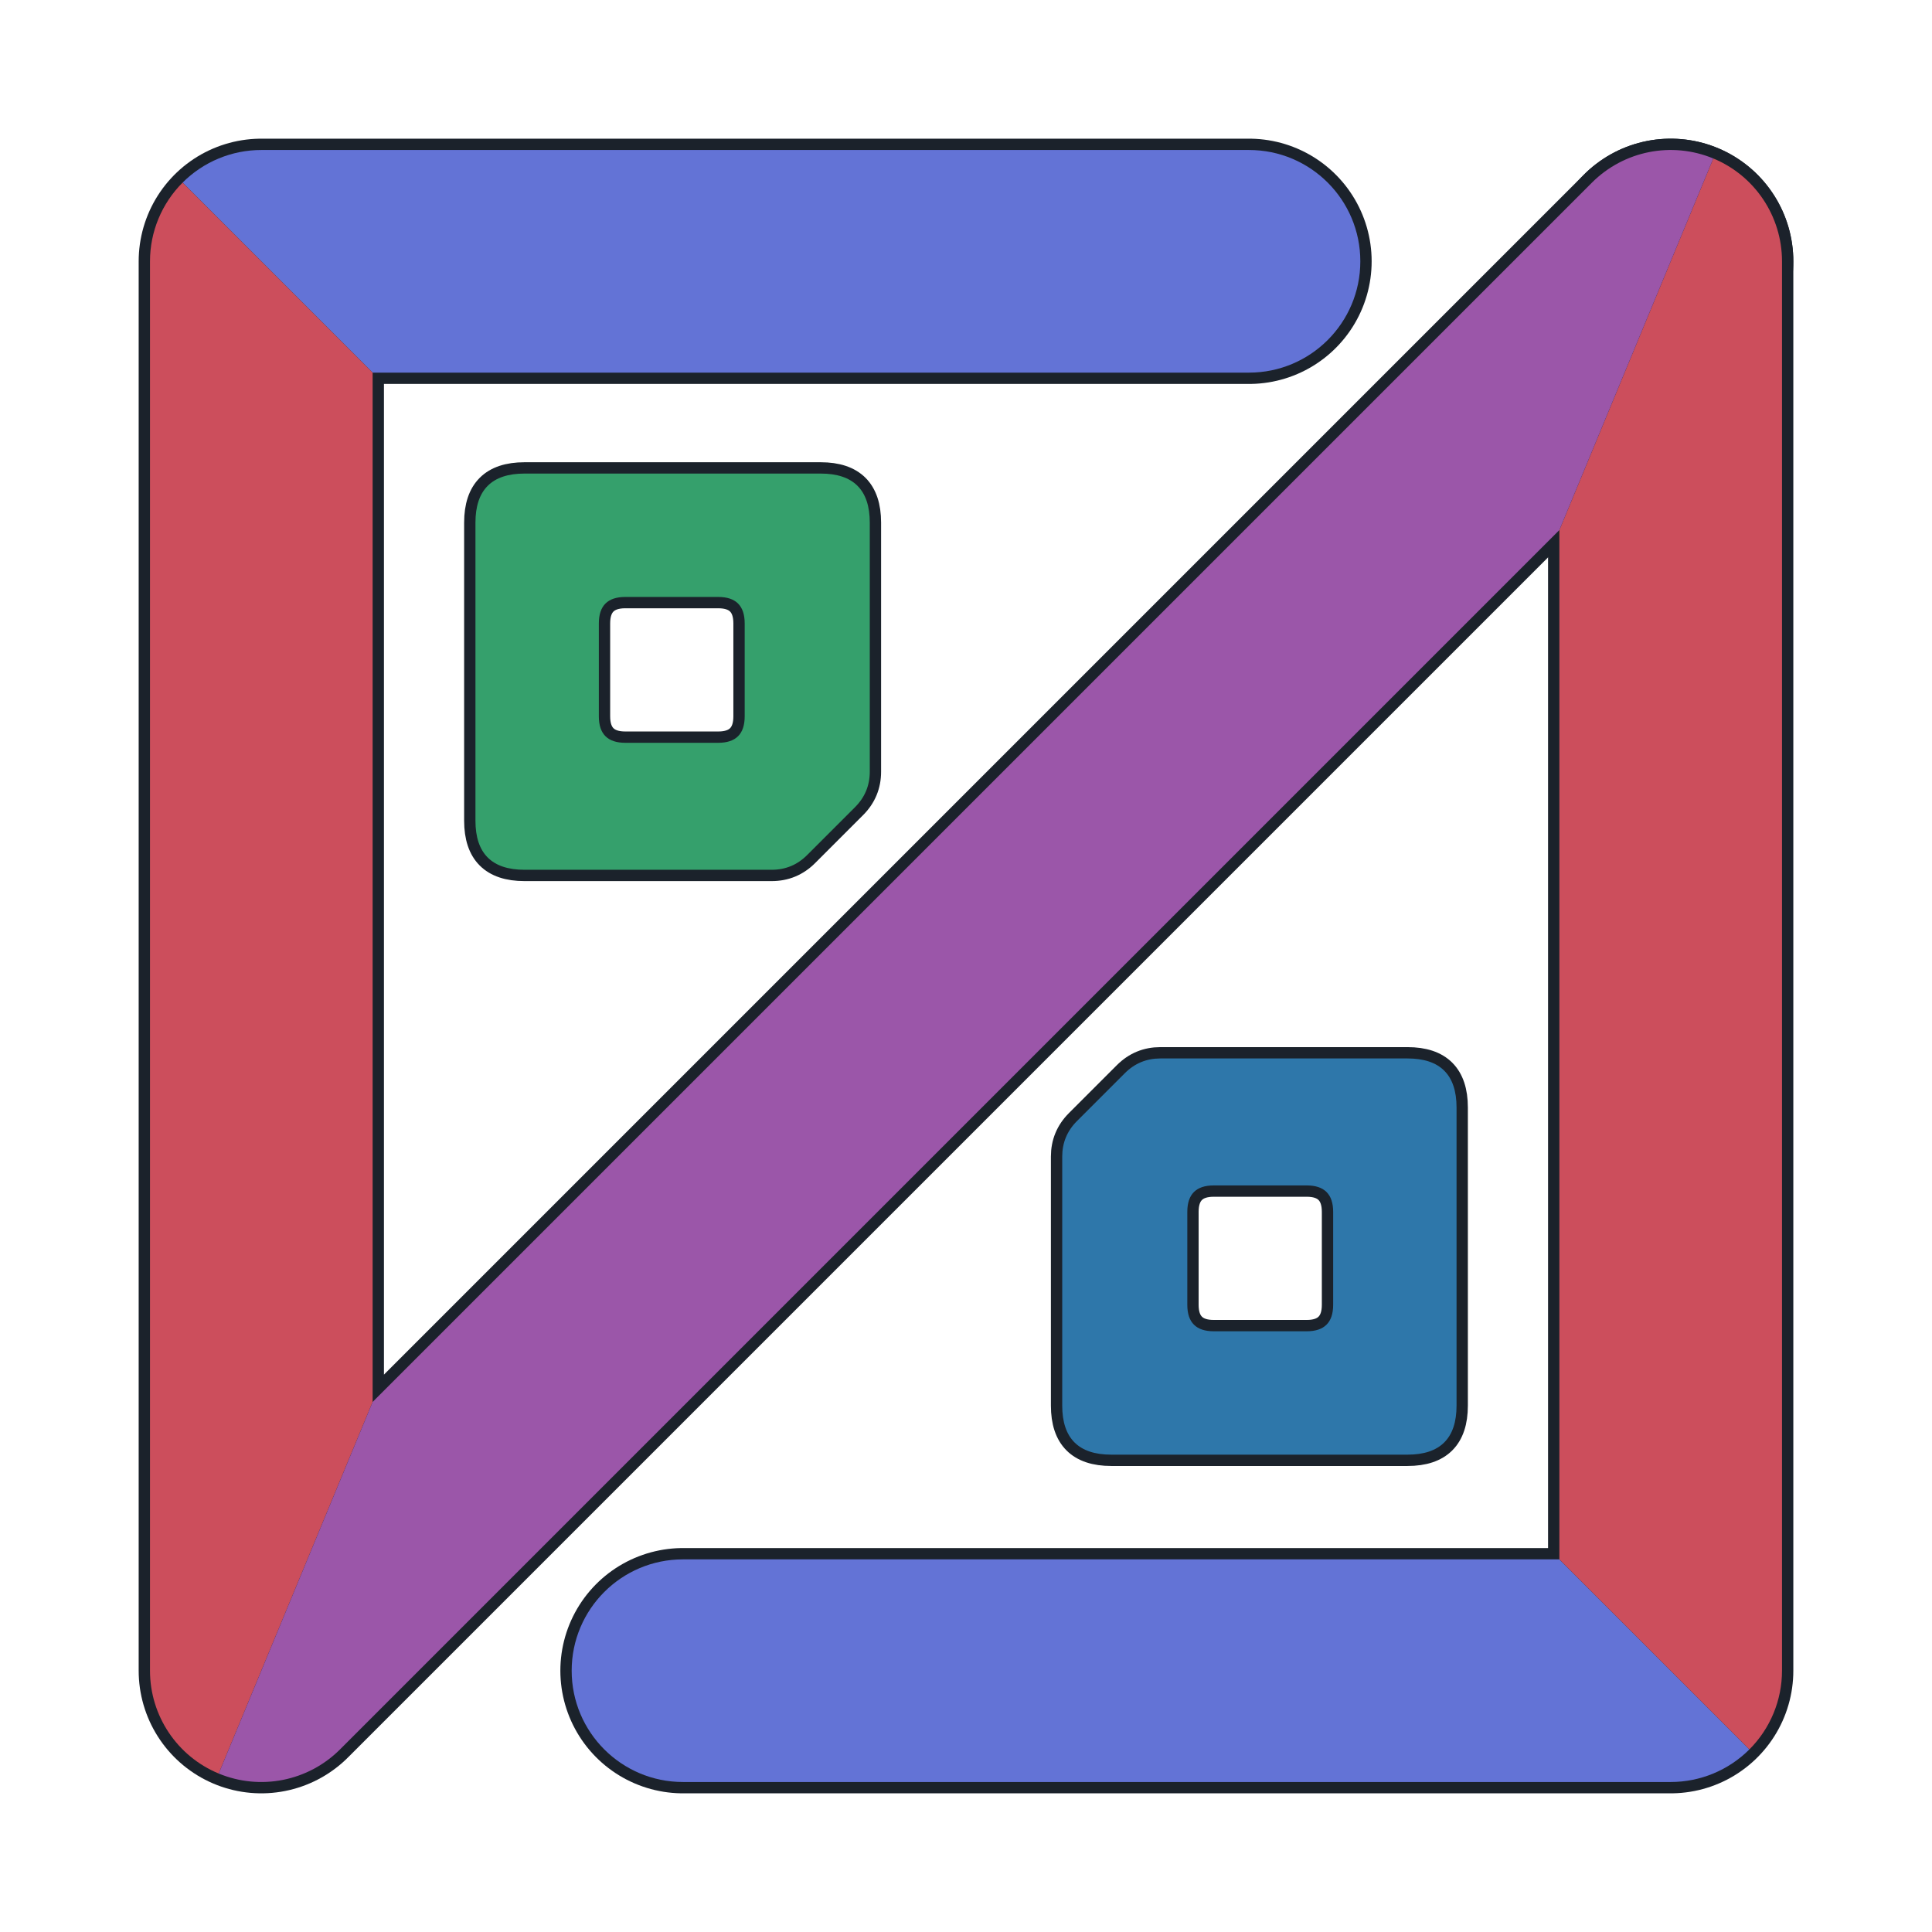
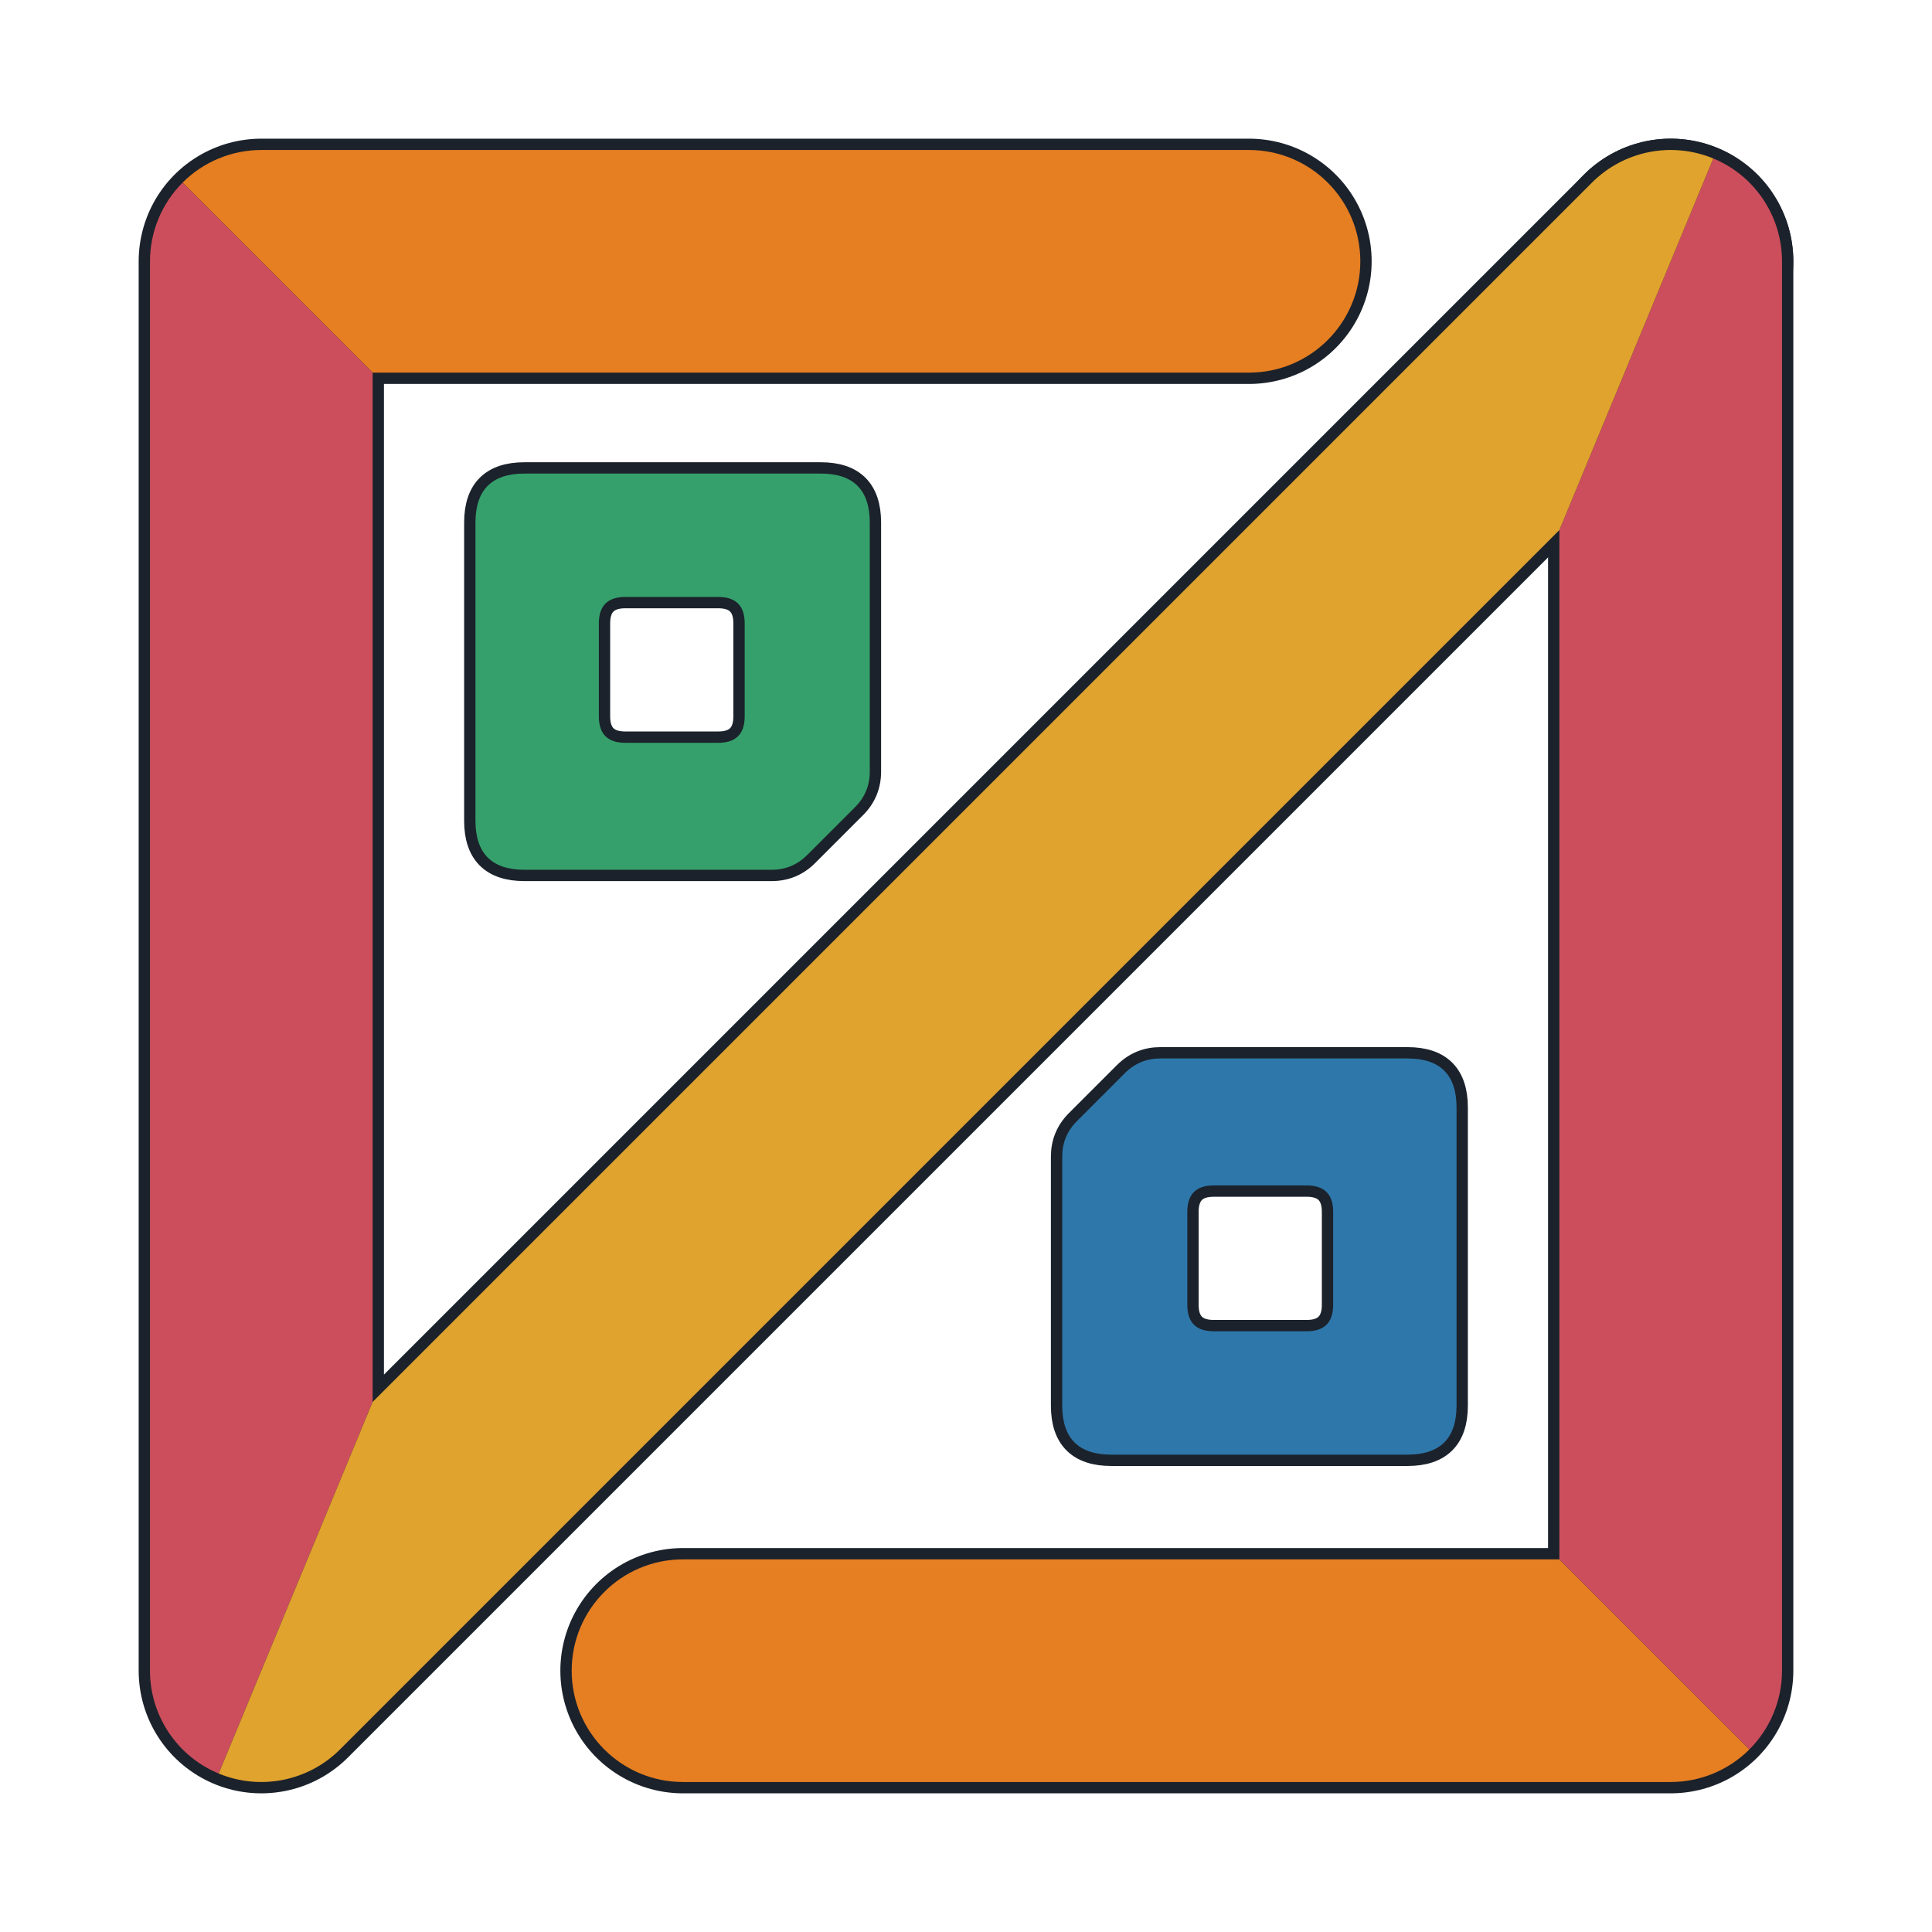
<svg xmlns="http://www.w3.org/2000/svg" viewBox="0 0 1024 1024" width="1024" height="1024">
  <g fill="none" stroke-linejoin="round" stroke-linecap="round">
    <g stroke="#1B222B" stroke-width="130">
      <path d="M885.5,138.5 L885.5,885.5 L362,885.5" />
      <path d="M662,138.5 L138.5,138.5 L138.5,885.5 L885.5,138.5" />
    </g>
  </g>
  <g>
-     <path fill="#6373D6" d="M197.50,197.50 L96.78,96.78 A59.0 59.0 0 0 1 138.5,79.5 L662,79.5 A59.0 59.0 0 0 1 662,197.5 Z" />
-     <path fill="#6373D6" d="M826.50,826.50 L927.22,927.22 A59.0 59.0 0 0 1 885.5,944.5 L362,944.5 A59.0 59.0 0 0 1 362,826.5 Z" />
+     <path fill="#E67E22" d="M197.50,197.50 L96.78,96.78 A59.0 59.0 0 0 1 138.5,79.5 L662,79.5 A59.0 59.0 0 0 1 662,197.5 Z" />
+     <path fill="#E67E22" d="M826.50,826.50 L927.22,927.22 A59.0 59.0 0 0 1 885.5,944.5 L362,944.5 A59.0 59.0 0 0 1 362,826.5 Z" />
    <path fill="#CC4E5C" d="M197.50,197.50 L96.78,96.78 A59.0 59.0 0 0 0 79.5,138.5 L79.5,885.5 A59.0 59.0 0 0 0 115.92,940.01 L197.50,743.06 Z" />
    <path fill="#CC4E5C" d="M826.50,280.94 L908.08,83.99 A59.0 59.0 0 0 1 944.5,138.5 L944.5,885.5 A59.0 59.0 0 0 1 927.22,927.22 L826.50,826.50 Z" />
-     <path fill="#9B56A9" d="M197.50,743.06 L843.78,96.78 A59.0 59.0 0 0 1 908.08,83.99 L826.50,280.94 L180.22,927.22 A59.0 59.0 0 0 1 115.92,940.01 Z" />
+     <path fill="#E0A32E" d="M197.50,743.06 L843.78,96.78 A59.0 59.0 0 0 1 908.08,83.99 L826.50,280.94 L180.22,927.22 A59.0 59.0 0 0 1 115.92,940.01 Z" />
  </g>
  <g fill-rule="evenodd">
    <path fill="#1B222B" stroke="#1B222B" stroke-width="12" stroke-linejoin="round" d="       M278,251 L435,251 Q461,251 461,277 L461,409 Q461,420 453.2,427.8 L427.8,453.2 Q420,461 409,461 L278,461 Q252,461 252,435 L252,277 Q252,251 278,251 Z       M331.4,316.4 L380.7,316.4 Q394.7,316.4 394.7,330.4 L394.7,379.7 Q394.7,393.7 380.7,393.7 L331.4,393.7 Q317.4,393.7 317.4,379.7 L317.4,330.4 Q317.4,316.4 331.4,316.4 Z" />
    <path fill="#35A06C" d="       M278,251 L435,251 Q461,251 461,277 L461,409 Q461,420 453.2,427.8 L427.8,453.2 Q420,461 409,461 L278,461 Q252,461 252,435 L252,277 Q252,251 278,251 Z       M331.4,316.4 L380.7,316.4 Q394.7,316.4 394.7,330.4 L394.7,379.7 Q394.7,393.7 380.7,393.7 L331.4,393.7 Q317.4,393.7 317.4,379.7 L317.4,330.4 Q317.4,316.4 331.4,316.4 Z" />
  </g>
  <g fill-rule="evenodd">
    <path fill="#1B222B" stroke="#1B222B" stroke-width="12" stroke-linejoin="round" d="       M589,771 L746,771 Q772,771 772,745 L772,587 Q772,561 746,561 L615,561 Q604,561 596.2,568.8 L570.8,594.2 Q563,602 563,613 L563,745 Q563,771 589,771 Z       M643.3,628.3 L692.6,628.3 Q706.6,628.3 706.6,642.3 L706.6,691.6 Q706.6,705.6 692.6,705.6 L643.3,705.6 Q629.3,705.6 629.3,691.6 L629.3,642.3 Q629.3,628.3 643.3,628.3 Z" />
    <path fill="#2E77AA" d="       M589,771 L746,771 Q772,771 772,745 L772,587 Q772,561 746,561 L615,561 Q604,561 596.2,568.8 L570.8,594.2 Q563,602 563,613 L563,745 Q563,771 589,771 Z       M643.3,628.3 L692.6,628.3 Q706.6,628.3 706.6,642.3 L706.6,691.6 Q706.6,705.6 692.6,705.6 L643.3,705.6 Q629.3,705.6 629.3,691.6 L629.3,642.3 Q629.3,628.3 643.3,628.3 Z" />
  </g>
</svg>
